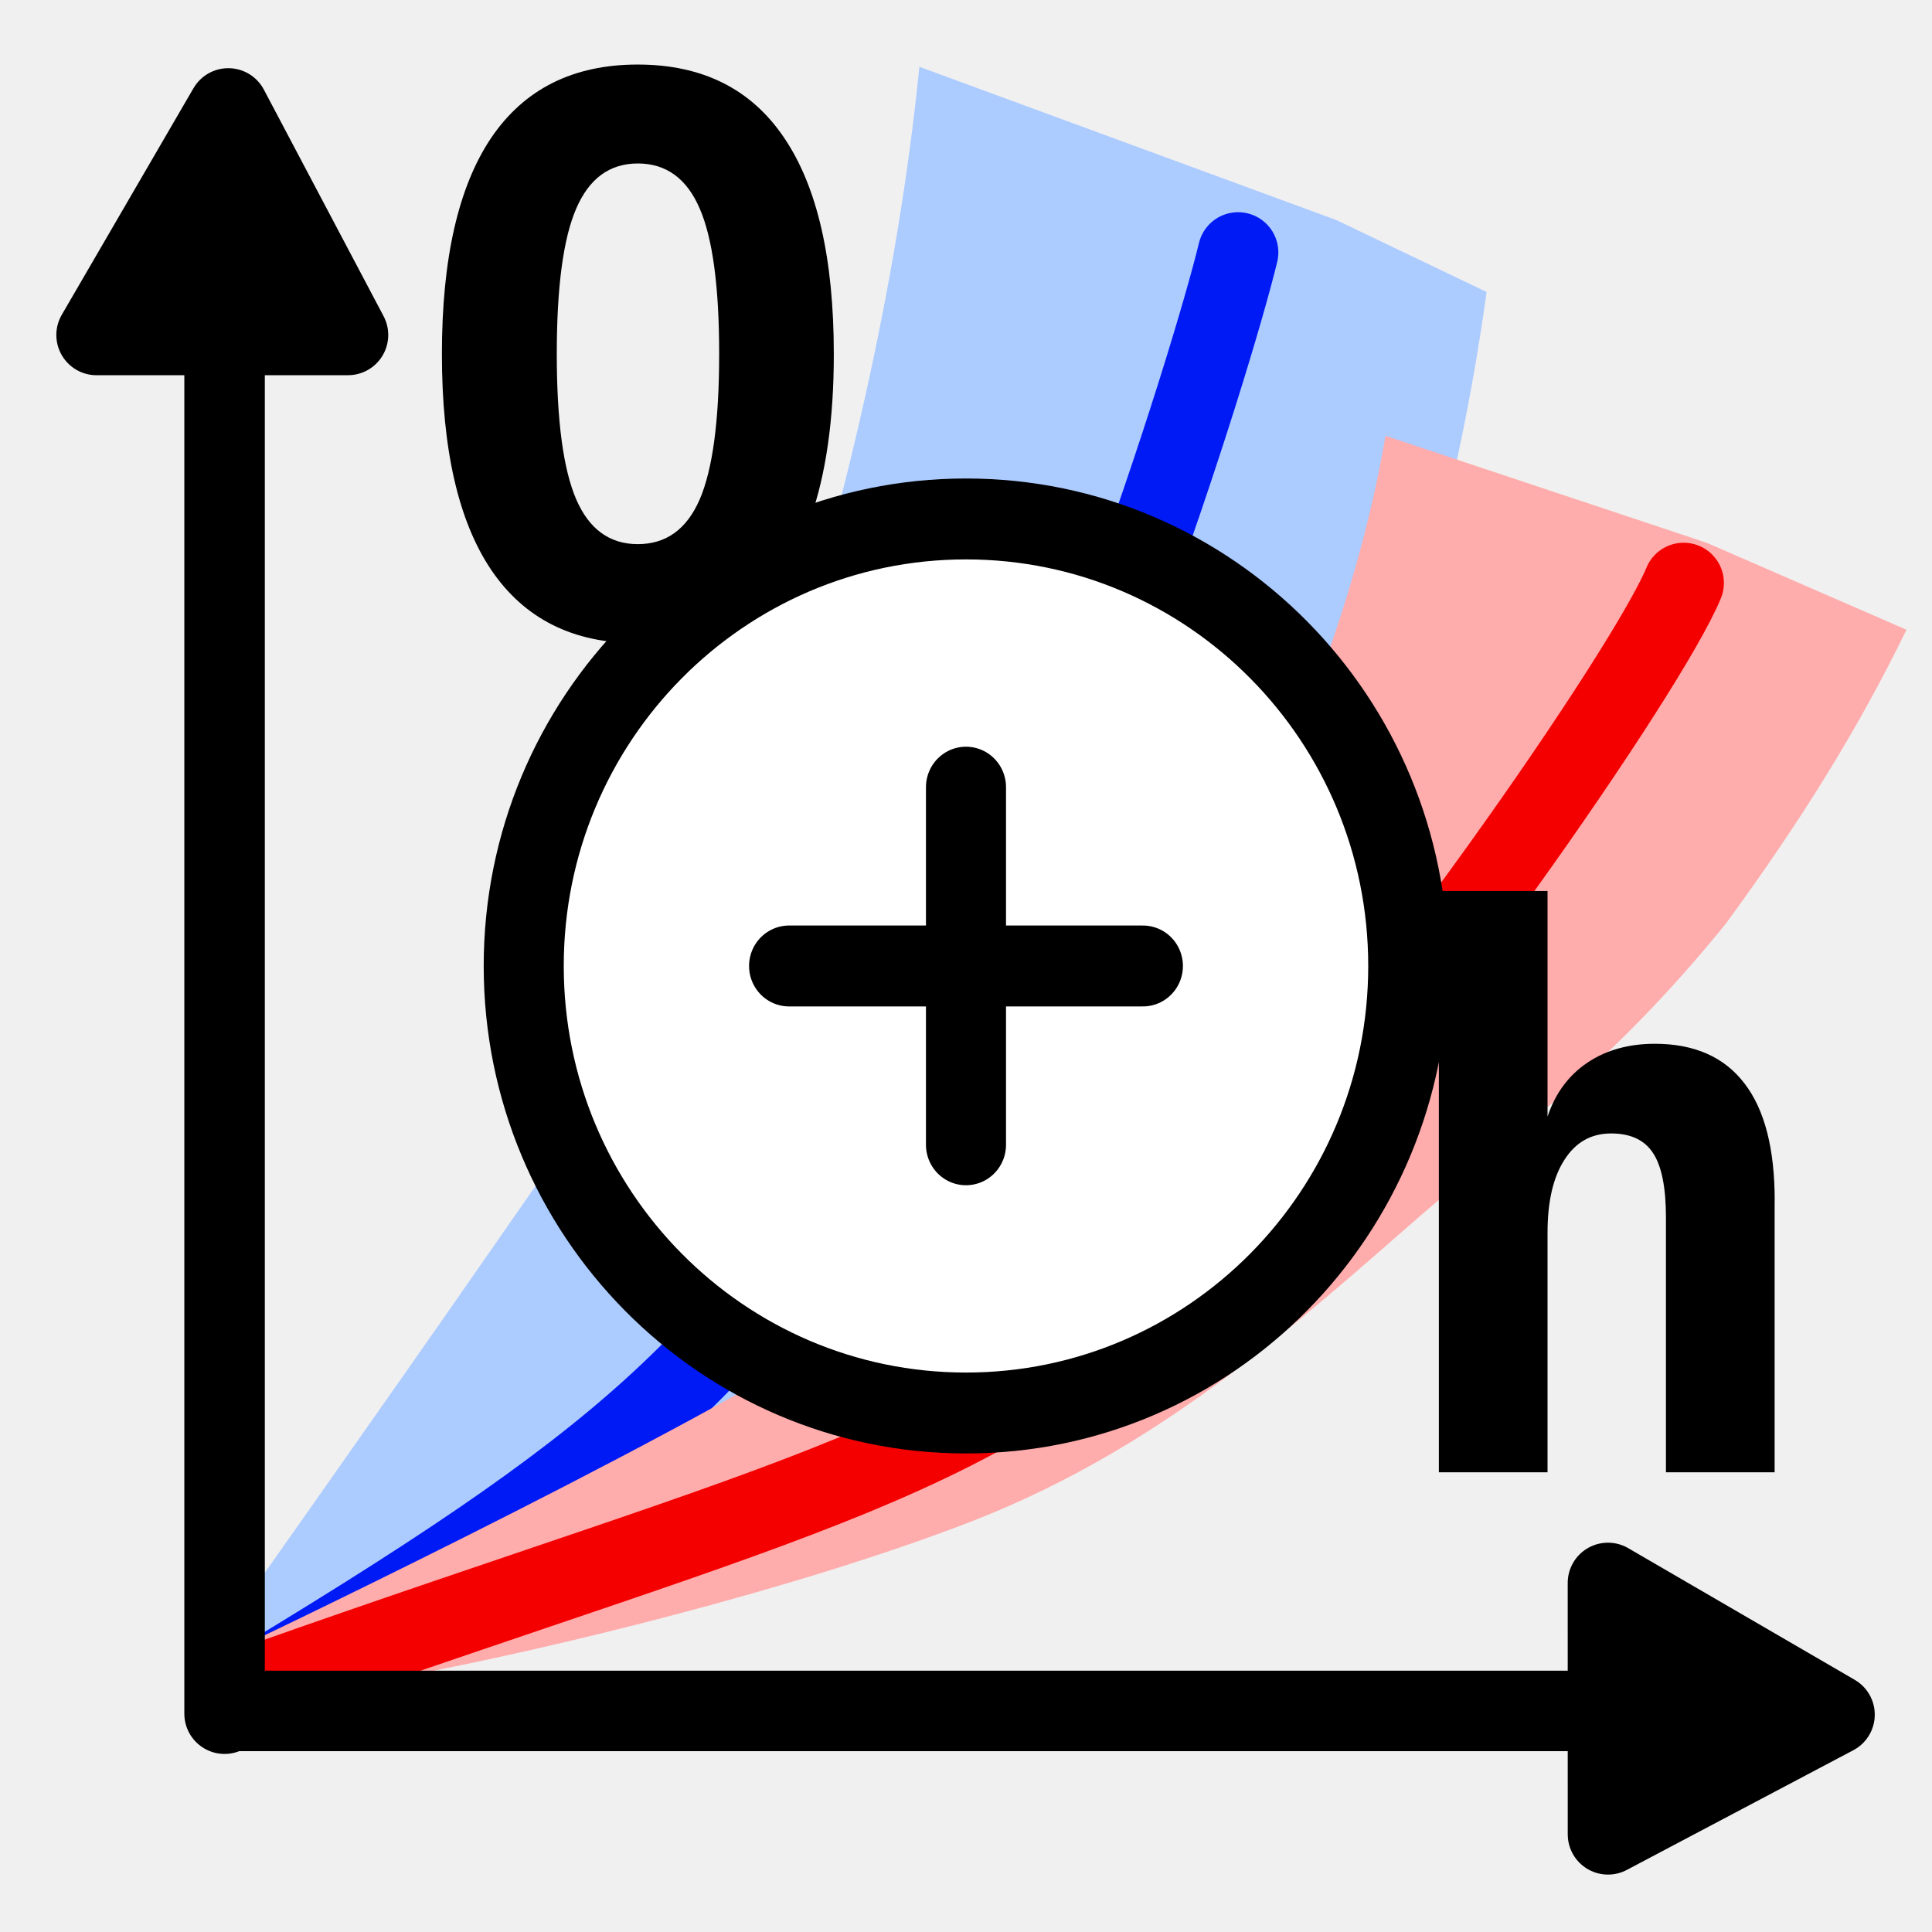
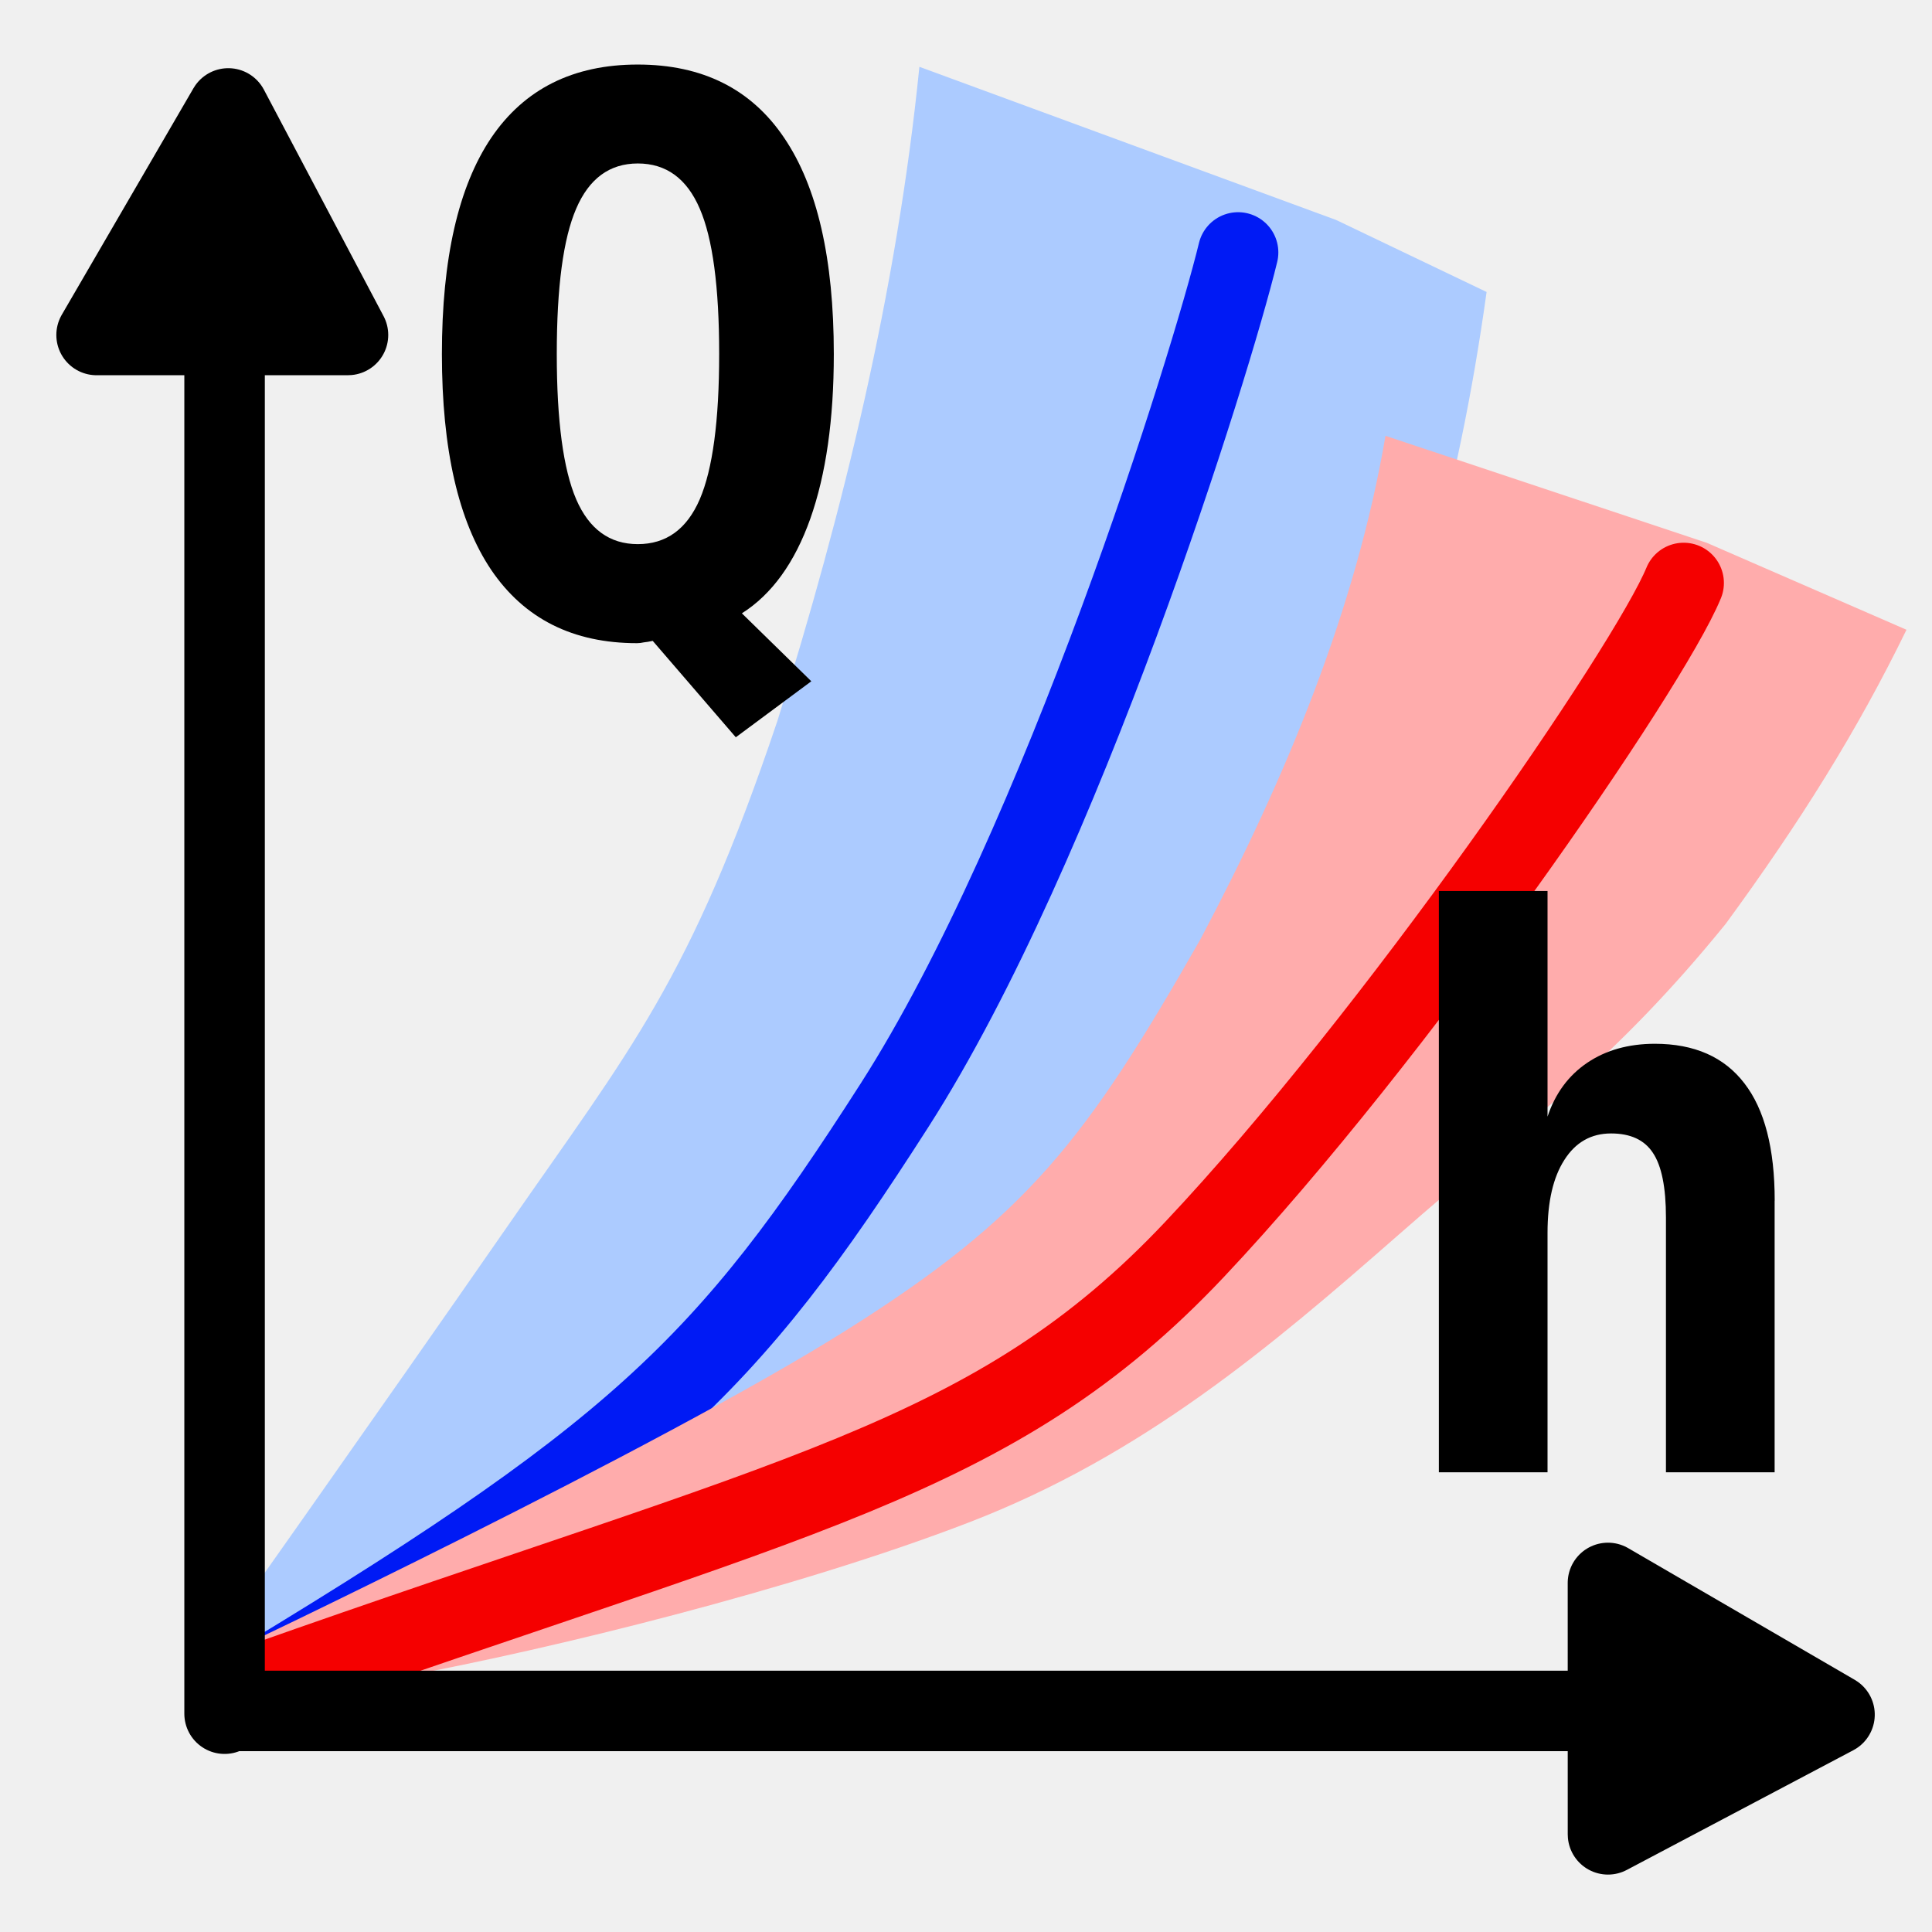
- <svg xmlns="http://www.w3.org/2000/svg" width="24" height="24" fill="none" stroke="currentColor" stroke-linecap="round" stroke-linejoin="round" stroke-width="1.5" version="1.1" viewBox="0 0 24 24" xml:space="preserve">
+ <svg xmlns="http://www.w3.org/2000/svg" width="24" height="24" stroke="currentColor" stroke-linecap="round" stroke-linejoin="round" stroke-width="1.5" version="1.1" viewBox="0 0 24 24" xml:space="preserve">
  <path d="m2.512 20.638s2.205-3.116 3.782-5.39c1.541-2.223 2.274-3.056 3.363-6.292 0.814-2.602 1.483-5.331 1.764-8.126l5.178 1.903 1.868 0.894c-0.717 5.186-2.51 8.046-3.7 10.199s-2.985 4.226-4.673 5.062c-1.729 0.856-4.523 1.696-5.901 2.127s-1.709 0.036-1.709 0.036z" fill="#accbff" stroke="none" stroke-width="1.5" />
  <path d="m2.816 21.141c5.1-3.056 6.206-4.148 8.295-7.409 2.075-3.24 3.938-9.229 4.269-10.596" fill="none" stroke="#001af5" stroke-linecap="round" stroke-width="1" />
  <path d="m2.83 20.533s5.321-2.52 7.694-4.015c2.231-1.405 2.966-2.354 4.386-4.846 1.062-2.003 1.934-4.105 2.301-6.258l3.991 1.329 2.481 1.08c-0.609 1.251-1.323 2.393-2.247 3.655-1.384 1.703-2.391 2.395-4.081 3.877-1.578 1.383-3.164 2.727-5.321 3.558-2.157 0.831-5.213 1.578-7.011 1.911-1.798 0.332-2.229 0.028-2.229 0.028z" fill="#ffacac" stroke="none" stroke-width="1.5" />
-   <path d="m3.226 20.92c6.652-2.354 9.133-2.769 11.613-5.399 2.481-2.63 5.645-7.227 6.076-8.279" fill="none" stroke="#f50000" stroke-linecap="round" stroke-width="1" />
-   <g transform="translate(0 .047113)">
-     <g transform="matrix(1.4256 0 0 1.4256 -33.552 16.107)" fill="currentColor" stroke="none" style="shape-inside:url(#rect13873);white-space:pre" aria-label="Q">
+   <path d="m3.226 20.92c6.652-2.354 9.133-2.769 11.613-5.399s5.645-7.227 6.076-8.279" fill="none" stroke="#f50000" stroke-linecap="round" stroke-width="1" />
+   <g transform="translate(0 .047113)" fill="currentColor">
+     <g transform="matrix(1.4256 0 0 1.4256 -33.552 16.107)" stroke="none" style="shape-inside:url(#rect13873);white-space:pre" aria-label="Q">
      <path d="m29.223-5.747q-0.046 0.01-0.078 0.013-0.029 0.007-0.059 0.007-0.837 0-1.27-0.638-0.43-0.638-0.43-1.881 0-1.247 0.43-1.885 0.433-0.638 1.276-0.638 0.846 0 1.276 0.638 0.433 0.638 0.433 1.885 0 0.856-0.205 1.435-0.205 0.576-0.596 0.824l0.605 0.592-0.658 0.488zm-0.13-4.16q-0.368 0-0.537 0.394-0.169 0.391-0.169 1.266 0 0.872 0.169 1.266 0.169 0.391 0.537 0.391 0.371 0 0.54-0.391 0.169-0.394 0.169-1.266 0-0.876-0.169-1.266-0.169-0.394-0.54-0.394z" />
    </g>
-     <g transform="translate(-15.961 16.621)" fill="currentColor" stroke="none" style="shape-inside:url(#rect13873-6);white-space:pre" aria-label="h">
+     <g transform="translate(-15.961 16.621)" stroke="none" style="shape-inside:url(#rect13873-6);white-space:pre" aria-label="h">
      <path d="m38.006-1.753v3.374h-1.35v-3.165q0-0.561-0.162-0.803-0.158-0.241-0.52-0.241-0.371 0-0.58 0.329-0.209 0.325-0.209 0.905v2.975h-1.35v-7.221h1.35v2.803q0.144-0.432 0.492-0.668t0.84-0.237q0.738 0 1.114 0.492 0.376 0.487 0.376 1.457z" />
    </g>
-     <g transform="translate(5.4598 .18588)" stroke="currentColor" fill="currentColor" stroke-linecap="round" stroke-width="1">
+     <g transform="translate(5.4598 .18588)" stroke="currentColor" stroke-linecap="round" stroke-width="1">
      <path d="m-2.67 21.055v-18.373" fill="none" />
      <path d="m-2.624 1.114 1.487 2.814-3.123 3.438e-4z" />
      <g transform="rotate(90 -2.6238 21.067)">
        <path d="m-2.67 21.055v-18.373" fill="none" />
        <path d="m-2.624 1.114 1.487 2.814-3.123 3.438e-4z" />
      </g>
    </g>
  </g>
-   <g transform="matrix(.5494 0 0 .55531 14.982 20.808)" stroke="#000" stroke-width="1.81">
-     <circle cx="-5.428" cy="-15.862" r="10" fill="#fff" />
-     <line x1="-5.428" x2="-5.428" y1="-19.862" y2="-11.862" />
-     <line x1="-9.428" x2="-1.428" y1="-15.862" y2="-15.862" />
-   </g>
</svg>
